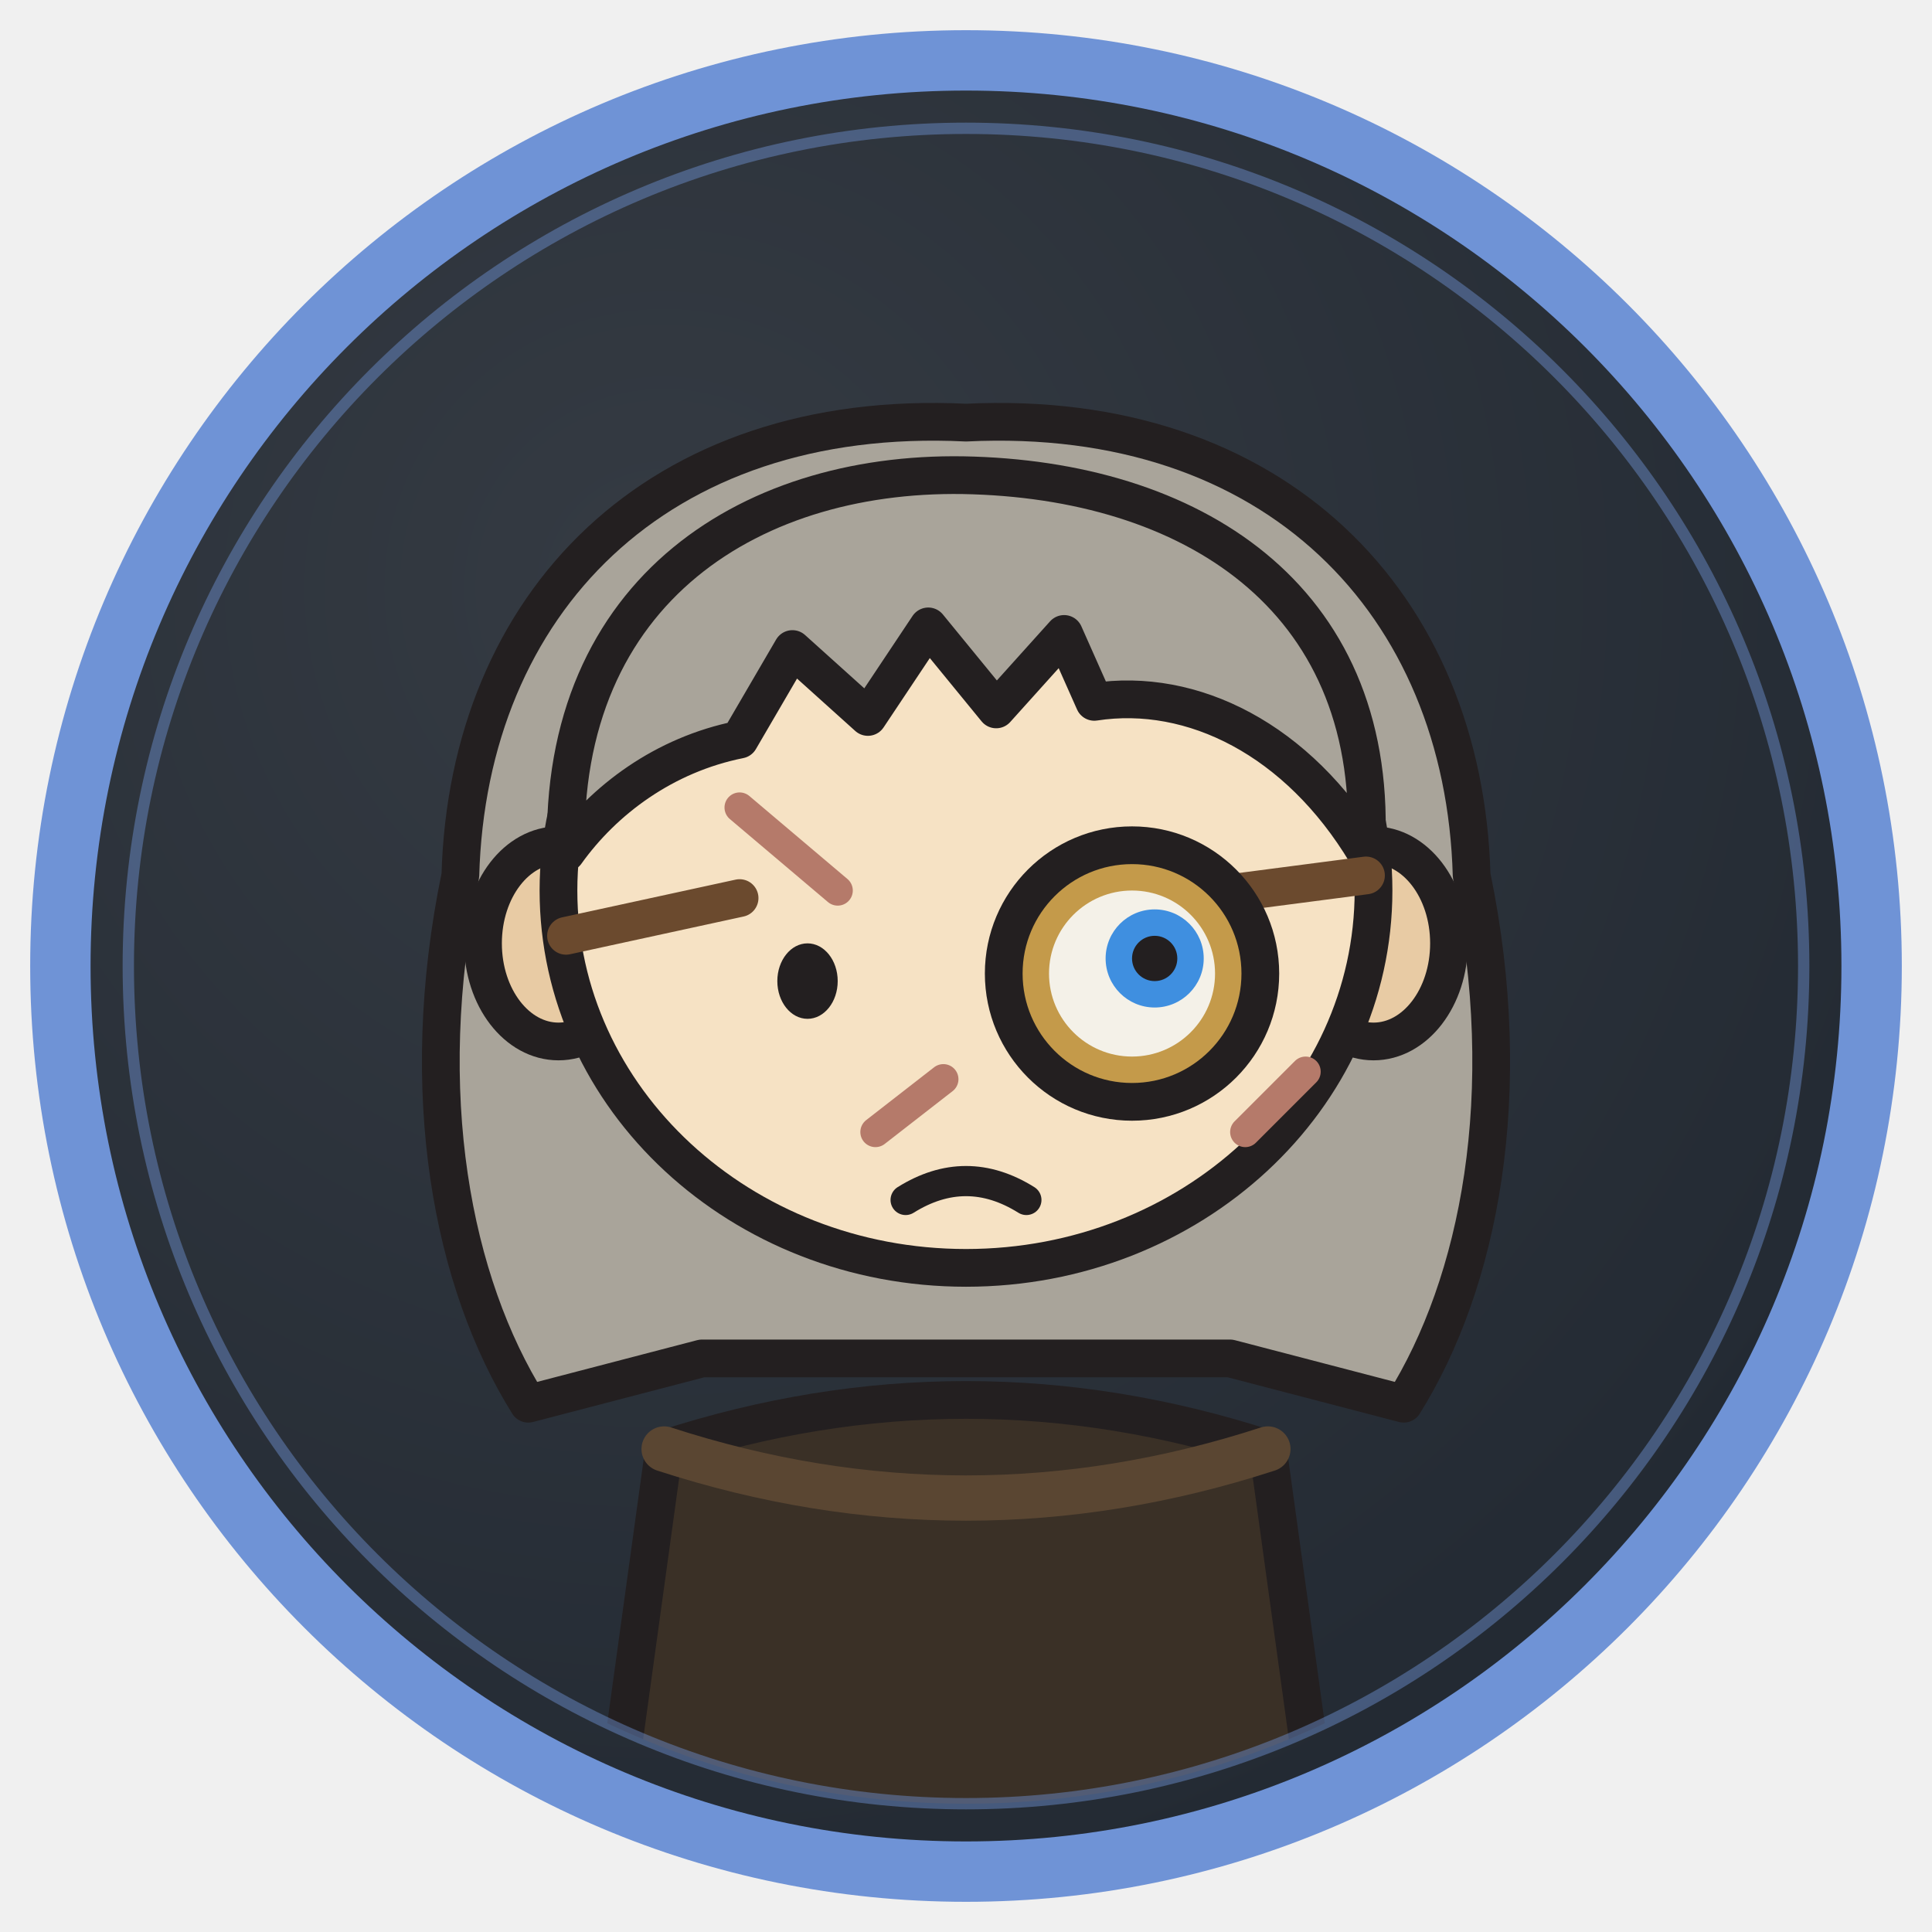
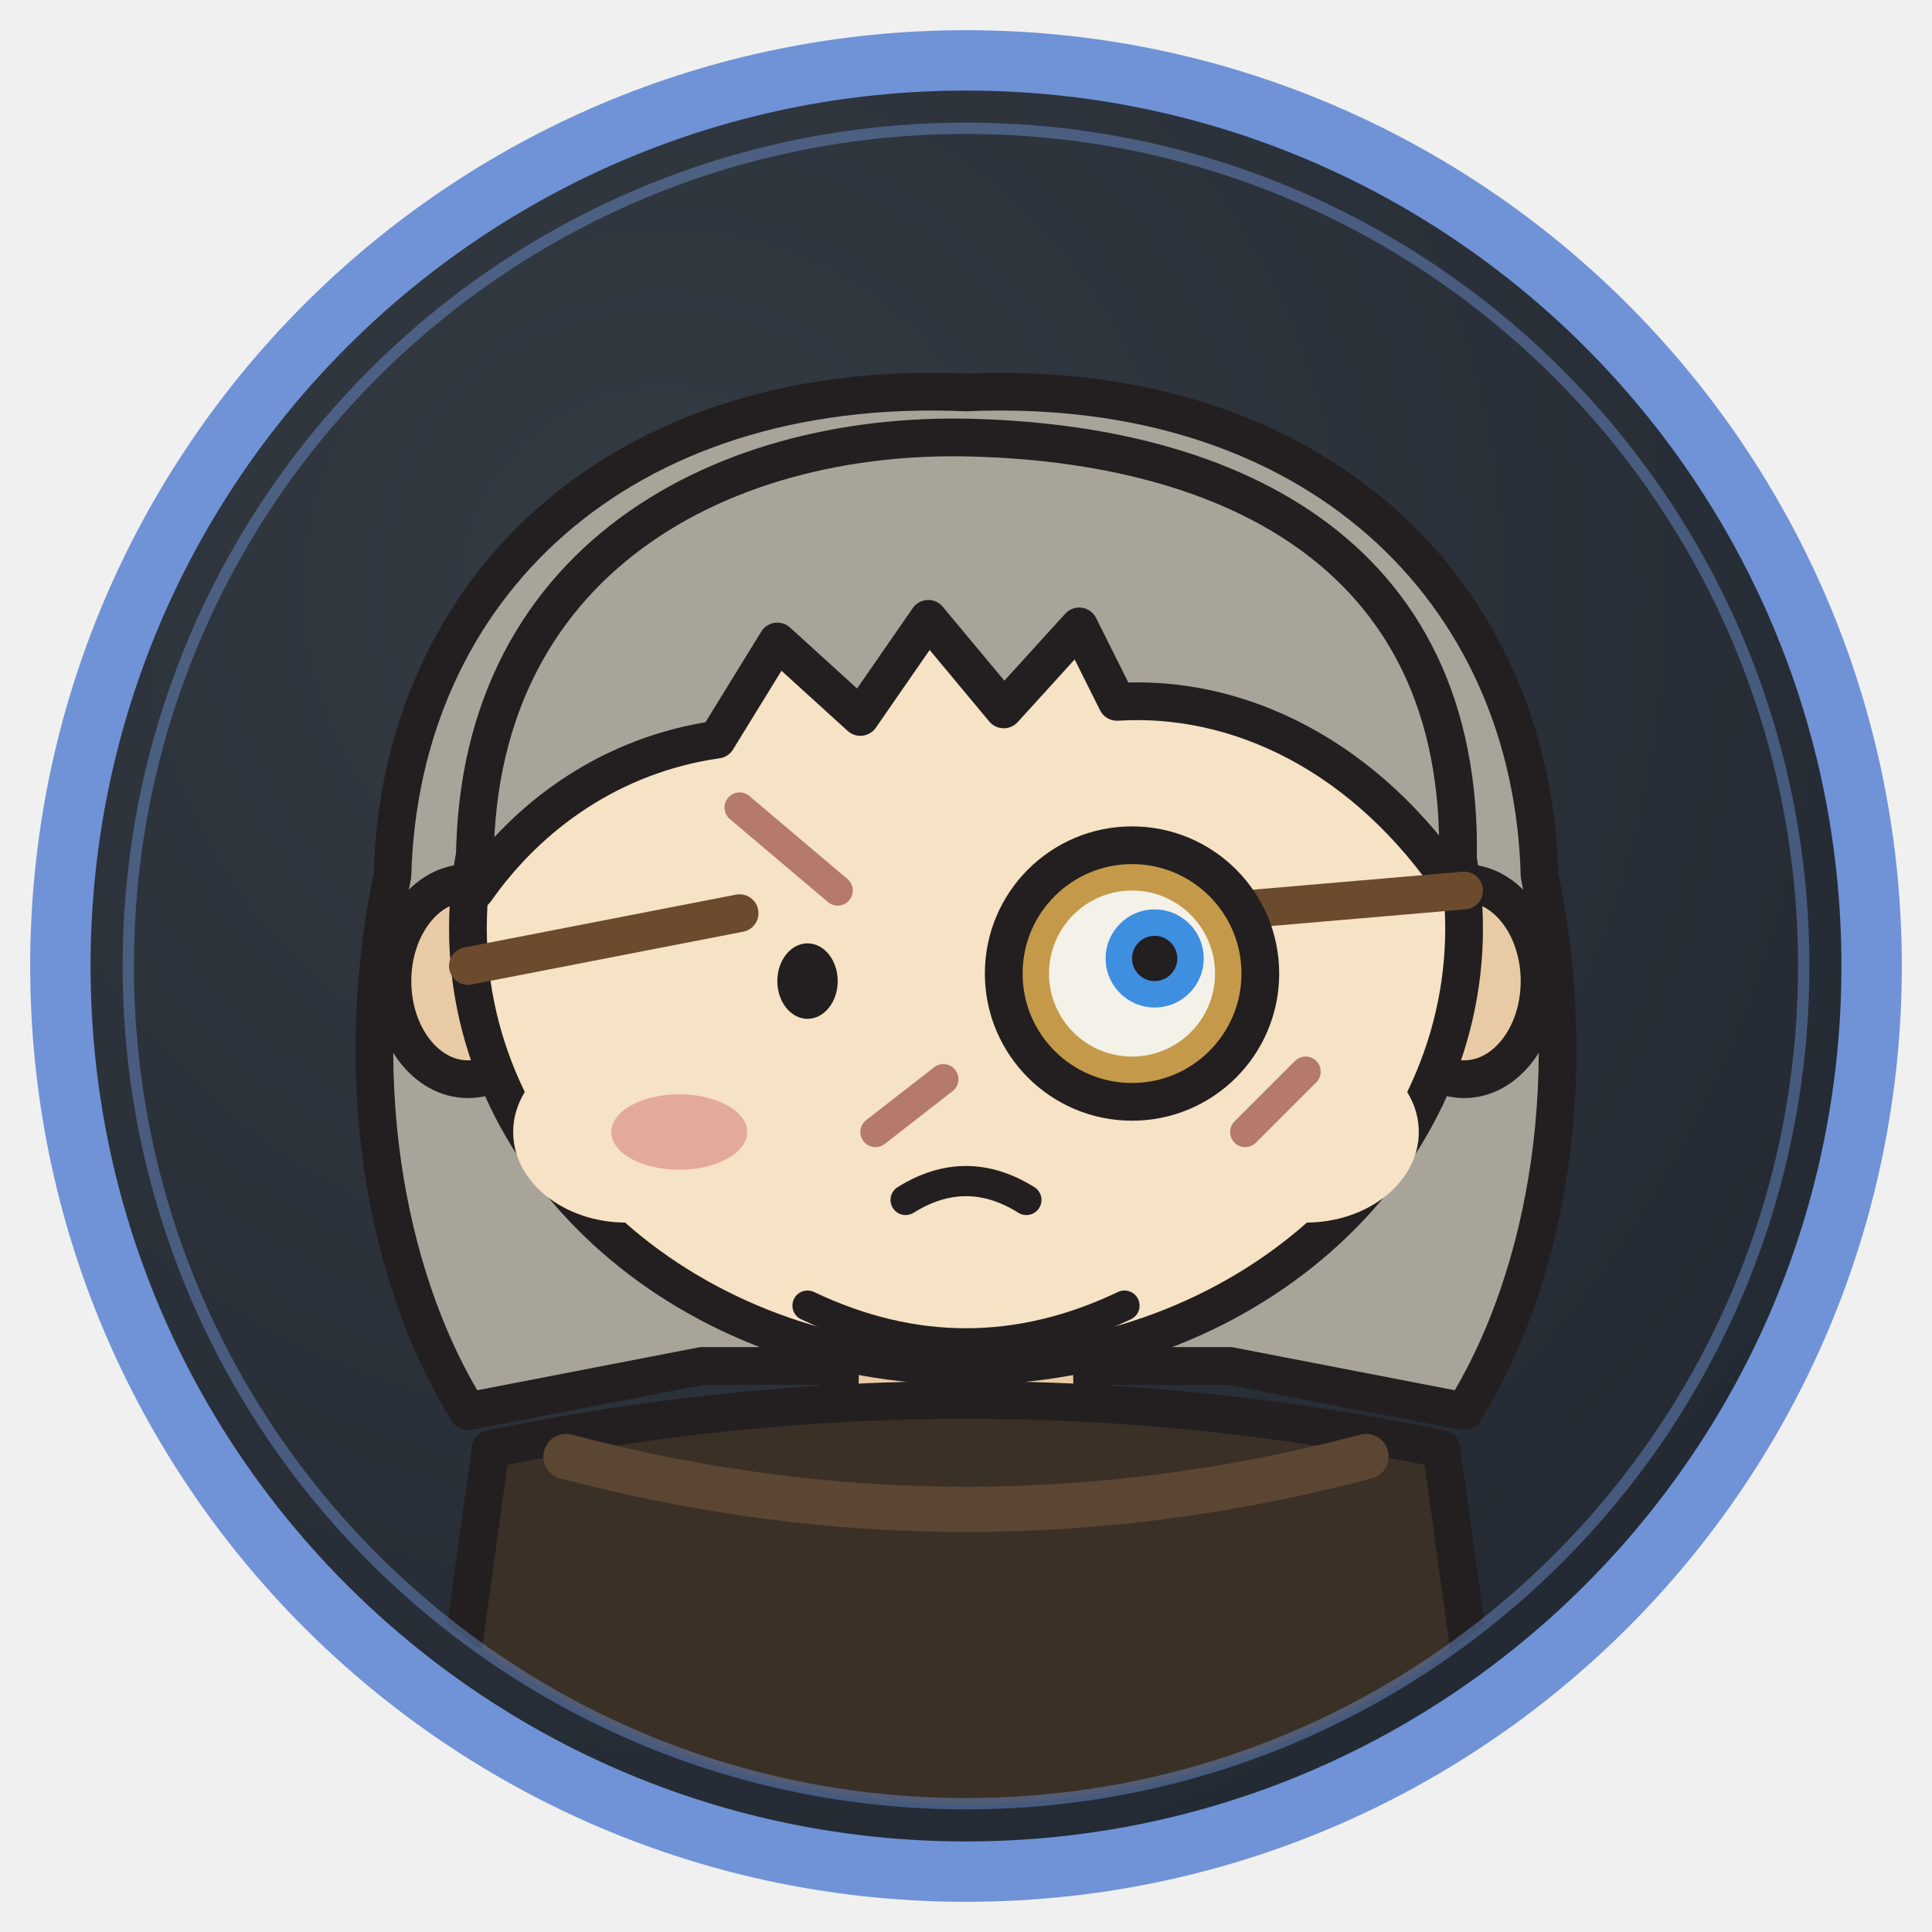
<svg xmlns="http://www.w3.org/2000/svg" viewBox="0 0 512 512" width="512" height="512">
  <defs>
    <radialGradient id="field" gradientUnits="userSpaceOnUse" cx="176" cy="156" r="360">
      <stop offset="0" stop-color="#353B43" />
      <stop offset="1" stop-color="#232A33" />
    </radialGradient>
    <clipPath id="inner">
      <circle cx="256" cy="256" r="222" fill="#FFFFFF" />
    </clipPath>
  </defs>
  <circle cx="256" cy="256" r="240" fill="url(#field)" />
  <g clip-path="url(#inner)">
-     <path d="M 256 112 C 174 108 124 160 122 232 C 110 290 120 340 140 372 L 186 360 L 326 360 L 372 372 C 392 340 402 290 390 232 C 388 160 338 108 256 112 Z" fill="#A9A49A" stroke="#231F20" stroke-width="10" stroke-linejoin="round" stroke-linecap="round" />
-     <path d="M 160 500 L 176 384 Q 256 358 336 384 L 352 500 Z" fill="#3A3026" stroke="#231F20" stroke-width="10" stroke-linejoin="round" stroke-linecap="round" />
-     <path d="M 176 384 Q 256 410 336 384" fill="none" stroke="#5A4632" stroke-width="12" stroke-linecap="round" />
-     <ellipse cx="148" cy="250" rx="20" ry="26" fill="#E8CBA4" stroke="#231F20" stroke-width="10" stroke-linejoin="round" stroke-linecap="round" />
-     <ellipse cx="364" cy="250" rx="20" ry="26" fill="#E8CBA4" stroke="#231F20" stroke-width="10" stroke-linejoin="round" stroke-linecap="round" />
-     <ellipse cx="256" cy="236" rx="108" ry="100" fill="#F6E2C4" stroke="#231F20" stroke-width="10" stroke-linejoin="round" stroke-linecap="round" />
-     <path d="M 150 226 C 148 156 200 124 258 126 C 318 128 366 160 362 226 C 344 196 316 182 290 186 L 282 168 L 264 188 L 246 166 L 230 190 L 210 172 L 196 196 C 176 200 160 212 150 226 Z" fill="#A9A49A" stroke="#231F20" stroke-width="10" stroke-linejoin="round" stroke-linecap="round" />
-     <path d="M 150 248 L 196 238 M 316 238 L 362 232" fill="none" stroke="#6B4A2E" stroke-width="10" stroke-linecap="round" />
+     <path d="M 256 104 C 164 100 106 156 104 232 C 92 290 104 342 124 374 L 186 362 L 326 362 L 388 374 C 408 342 420 290 408 232 C 406 156 348 100 256 104 Z" fill="#A9A49A" stroke="#231F20" stroke-width="10" stroke-linejoin="round" stroke-linecap="round" />
+     <path d="M 224 300 L 288 300 L 290 392 L 222 392 Z" fill="#E8CBA4" stroke="#231F20" stroke-width="10" stroke-linejoin="round" stroke-linecap="round" />
+     <path d="M 114 500 L 130 384 Q 256 358 382 384 L 398 500 Z" fill="#3A3026" stroke="#231F20" stroke-width="10" stroke-linejoin="round" stroke-linecap="round" />
+     <path d="M 150 386 Q 256 414 362 386" fill="none" stroke="#5A4632" stroke-width="12" stroke-linecap="round" />
+     <ellipse cx="124" cy="260" rx="20" ry="26" fill="#E8CBA4" stroke="#231F20" stroke-width="10" stroke-linejoin="round" stroke-linecap="round" />
+     <ellipse cx="388" cy="260" rx="20" ry="26" fill="#E8CBA4" stroke="#231F20" stroke-width="10" stroke-linejoin="round" stroke-linecap="round" />
+     <ellipse cx="256" cy="246" rx="132" ry="116" fill="#F6E2C4" stroke="#231F20" stroke-width="10" stroke-linejoin="round" stroke-linecap="round" />
+     <ellipse cx="166" cy="300" rx="30" ry="24" fill="#F6E2C4" />
+     <ellipse cx="346" cy="300" rx="30" ry="24" fill="#F6E2C4" />
+     <path d="M 126 236 C 122 150 190 114 258 116 C 330 118 392 150 386 236 C 362 200 328 184 296 186 L 286 166 L 266 188 L 246 164 L 228 190 L 206 170 L 190 196 C 162 200 140 216 126 236 Z" fill="#A9A49A" stroke="#231F20" stroke-width="10" stroke-linejoin="round" stroke-linecap="round" />
+     <path d="M 214 346 Q 256 366 298 346" fill="none" stroke="#231F20" stroke-width="8" stroke-linecap="round" />
+     <ellipse cx="180" cy="300" rx="18" ry="10" fill="#E3A99A" />
+     <path d="M 124 256 L 196 242 M 318 242 L 388 236" fill="none" stroke="#6B4A2E" stroke-width="10" stroke-linecap="round" />
    <circle cx="300" cy="258" r="34" fill="#C49A4A" stroke="#231F20" stroke-width="10" stroke-linejoin="round" stroke-linecap="round" />
    <circle cx="300" cy="258" r="22" fill="#F4F1E8" />
    <circle cx="306" cy="254" r="13" fill="#3F8FE0" />
    <circle cx="306" cy="254" r="6" fill="#231F20" />
    <ellipse cx="214" cy="260" rx="8" ry="10" fill="#231F20" />
    <g fill="none" stroke="#B57A6A" stroke-width="8" stroke-linecap="round">
      <path d="M 196 214 L 222 236" />
      <path d="M 232 300 L 250 286" />
      <path d="M 330 300 L 346 284" />
    </g>
    <path d="M 240 318 Q 256 308 272 318" fill="none" stroke="#231F20" stroke-width="8" stroke-linecap="round" />
  </g>
  <circle cx="256" cy="256" r="240" fill="none" stroke="#6F93D6" stroke-width="16" />
  <circle cx="256" cy="256" r="222" fill="none" stroke="#6F93D6" stroke-width="3" stroke-opacity="0.45" />
</svg>
